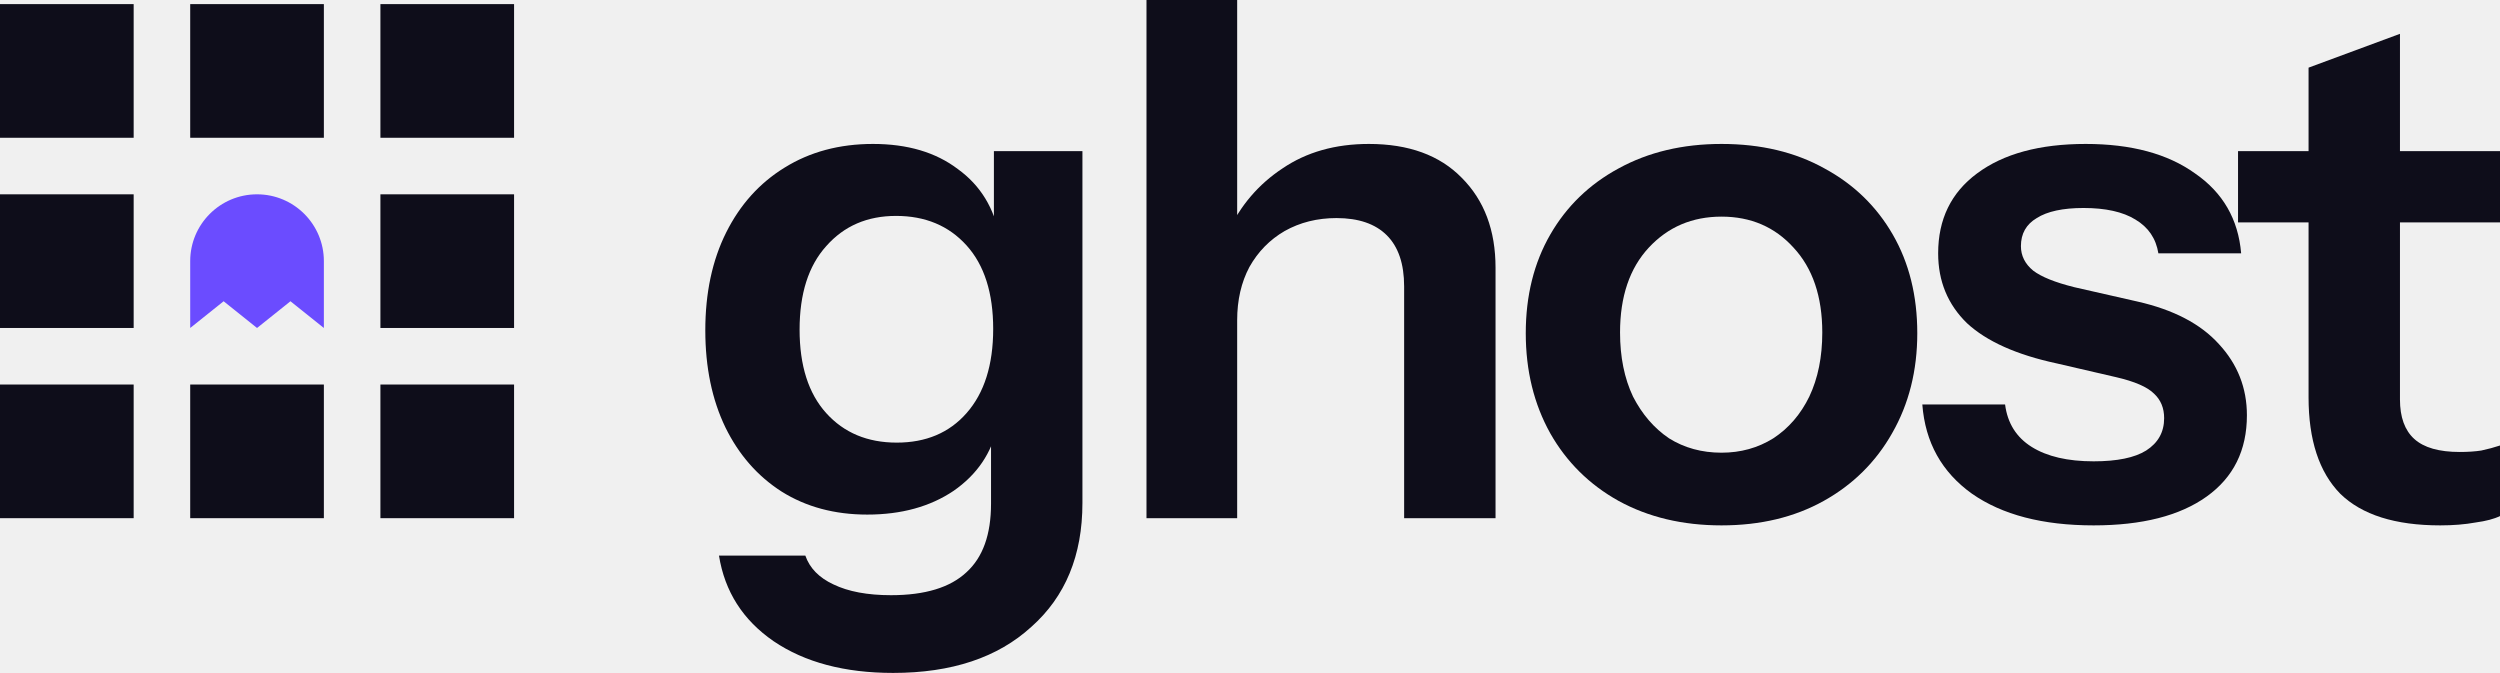
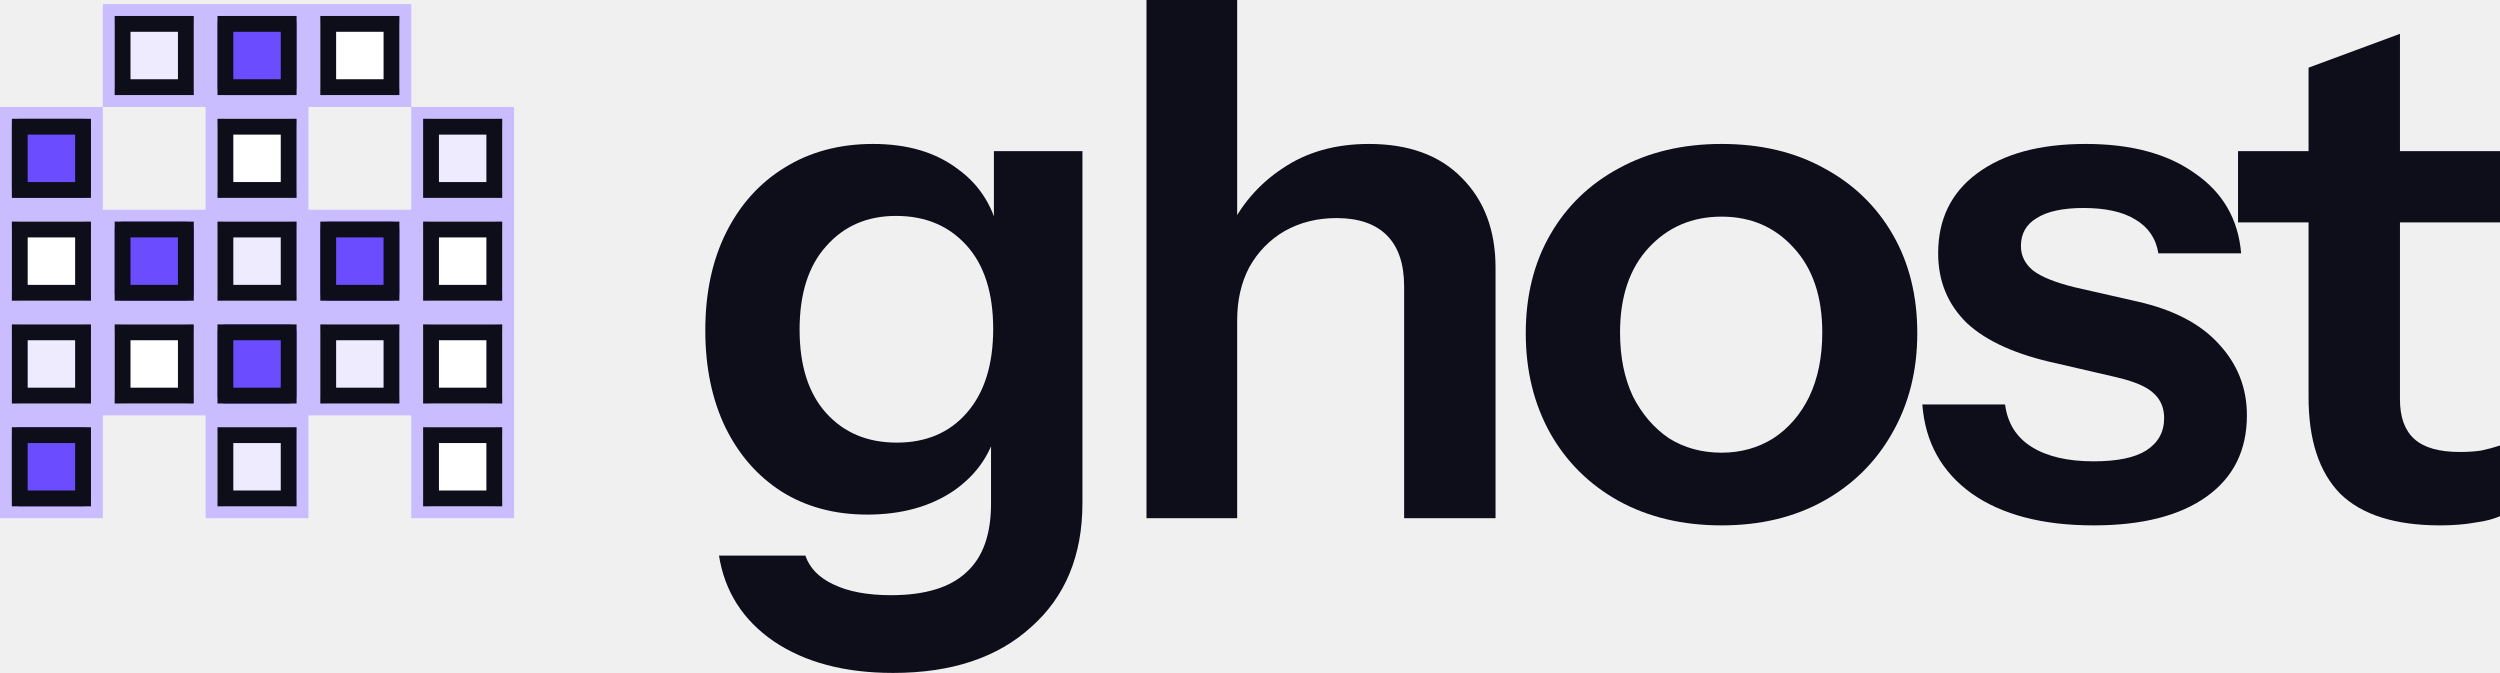
- <svg xmlns="http://www.w3.org/2000/svg" viewBox="0 0 486.313 130.9" width="486.313" height="130.9" version="1.1" id="svg24">
-   <defs id="defs28" />
-   <g fill="#0e0d1a" id="g18" transform="translate(0,0.8)">
-     <path id="rect2" d="M 0,0 H 26 V 26 H 0 Z" />
-     <path id="rect4" d="M 37,0 H 63 V 26 H 37 Z" />
-     <path id="rect6" d="m 74,0 h 26 V 26 H 74 Z" />
-     <path id="rect8" d="M 0,37 H 26 V 63 H 0 Z" />
-     <path id="rect10" d="m 74,37 h 26 V 63 H 74 Z" />
-     <path id="rect12" d="m 0,74 h 26 v 26 H 0 Z" />
-     <path id="rect14" d="m 37,74 h 26 v 26 H 37 Z" />
-     <path id="rect16" d="m 74,74 h 26 v 26 H 74 Z" />
+ <svg xmlns="http://www.w3.org/2000/svg" viewBox="0 0 486.313 130.9" width="486.313" height="130.9" role="img" aria-label="ghost">
+   <g transform="translate(0 0.8) scale(0.7692308) translate(3 3)">
+     <path fill="#C9BCFF" fill-rule="evenodd" d="M23 -3H101V23H127V127H101V101H75V127H49V101H23V127H-3V23H23Z M23 23H49V49H23Z M75 23H101V49H75Z" />
+     <rect x="26" y="0" width="20" height="20" rx="2" fill="#EEEAFF" />
+     <rect x="28" y="2" width="16" height="16" fill="none" stroke="#0E0D1A" stroke-width="4" />
+     <rect x="52" y="0" width="20" height="20" rx="2" fill="#6B4CFF" />
+     <rect x="54" y="2" width="16" height="16" fill="none" stroke="#0E0D1A" stroke-width="4" />
+     <rect x="78" y="0" width="20" height="20" rx="2" fill="#FFFFFF" />
+     <rect x="80" y="2" width="16" height="16" fill="none" stroke="#0E0D1A" stroke-width="4" />
+     <rect x="0" y="26" width="20" height="20" rx="2" fill="#6B4CFF" />
+     <rect x="2" y="28" width="16" height="16" fill="none" stroke="#0E0D1A" stroke-width="4" />
+     <rect x="52" y="26" width="20" height="20" rx="2" fill="#FFFFFF" />
+     <rect x="54" y="28" width="16" height="16" fill="none" stroke="#0E0D1A" stroke-width="4" />
+     <rect x="104" y="26" width="20" height="20" rx="2" fill="#EEEAFF" />
+     <rect x="106" y="28" width="16" height="16" fill="none" stroke="#0E0D1A" stroke-width="4" />
+     <rect x="0" y="52" width="20" height="20" rx="2" fill="#FFFFFF" />
+     <rect x="2" y="54" width="16" height="16" fill="none" stroke="#0E0D1A" stroke-width="4" />
+     <rect x="26" y="52" width="20" height="20" rx="2" fill="#6B4CFF" />
+     <rect x="28" y="54" width="16" height="16" fill="none" stroke="#0E0D1A" stroke-width="4" />
+     <rect x="52" y="52" width="20" height="20" rx="2" fill="#EEEAFF" />
+     <rect x="54" y="54" width="16" height="16" fill="none" stroke="#0E0D1A" stroke-width="4" />
+     <rect x="78" y="52" width="20" height="20" rx="2" fill="#6B4CFF" />
+     <rect x="80" y="54" width="16" height="16" fill="none" stroke="#0E0D1A" stroke-width="4" />
+     <rect x="104" y="52" width="20" height="20" rx="2" fill="#FFFFFF" />
+     <rect x="106" y="54" width="16" height="16" fill="none" stroke="#0E0D1A" stroke-width="4" />
+     <rect x="0" y="78" width="20" height="20" rx="2" fill="#EEEAFF" />
+     <rect x="2" y="80" width="16" height="16" fill="none" stroke="#0E0D1A" stroke-width="4" />
+     <rect x="26" y="78" width="20" height="20" rx="2" fill="#FFFFFF" />
+     <rect x="28" y="80" width="16" height="16" fill="none" stroke="#0E0D1A" stroke-width="4" />
+     <rect x="52" y="78" width="20" height="20" rx="2" fill="#6B4CFF" />
+     <rect x="54" y="80" width="16" height="16" fill="none" stroke="#0E0D1A" stroke-width="4" />
+     <rect x="78" y="78" width="20" height="20" rx="2" fill="#EEEAFF" />
+     <rect x="80" y="80" width="16" height="16" fill="none" stroke="#0E0D1A" stroke-width="4" />
+     <rect x="104" y="78" width="20" height="20" rx="2" fill="#FFFFFF" />
+     <rect x="106" y="80" width="16" height="16" fill="none" stroke="#0E0D1A" stroke-width="4" />
+     <rect x="0" y="104" width="20" height="20" rx="2" fill="#6B4CFF" />
+     <rect x="2" y="106" width="16" height="16" fill="none" stroke="#0E0D1A" stroke-width="4" />
+     <rect x="52" y="104" width="20" height="20" rx="2" fill="#EEEAFF" />
+     <rect x="54" y="106" width="16" height="16" fill="none" stroke="#0E0D1A" stroke-width="4" />
+     <rect x="104" y="104" width="20" height="20" rx="2" fill="#FFFFFF" />
+     <rect x="106" y="106" width="16" height="16" fill="none" stroke="#0E0D1A" stroke-width="4" />
  </g>
-   <path fill="#6b4cff" d="m 37,50.8 a 13,13 0 0 1 26,0 v 13 L 56.5,58.6 50,63.8 43.5,58.6 37,63.8 Z" id="path20" />
-   <g aria-label="ghost" id="text22" style="font-weight:600;font-size:140px;font-family:'Instrument Sans';letter-spacing:-6.3;fill:#0e0d1a" transform="translate(0,0.8)">
-     <path d="m 173.74,130.1 q -14.14,0 -23.24,-6.16 -8.96,-6.16 -10.64,-16.66 h 16.8 q 1.26,3.64 5.46,5.6 4.34,2.1 11.2,2.1 9.94,0 14.7,-4.48 4.76,-4.34 4.76,-13.3 V 81.8 l 1.26,0.28 q -1.68,7.84 -8.54,12.6 -6.86,4.62 -16.8,4.62 -9.52,0 -16.66,-4.48 -7,-4.48 -10.92,-12.46 -3.92,-8.12 -3.92,-18.9 0,-10.92 4.06,-19.04 4.06,-8.12 11.34,-12.6 7.42,-4.62 17.22,-4.62 10.08,0 16.52,4.9 6.58,4.76 8.12,13.3 l -1.12,0.14 V 28.6 h 17.22 v 68.46 q 0,15.26 -9.94,24.08 -9.8,8.96 -26.88,8.96 z m 0.7,-44.8 q 8.54,0 13.58,-5.74 5.18,-5.88 5.18,-16.38 0,-10.5 -5.18,-16.24 -5.18,-5.74 -13.72,-5.74 -8.4,0 -13.58,5.88 -5.18,5.74 -5.18,16.24 0,10.5 5.18,16.24 5.18,5.74 13.72,5.74 z" id="path38" />
-     <path d="M 223.02,100 V -0.8 h 17.64 V 100 Z m 50.12,0 V 54.92 q 0,-6.58 -3.36,-9.94 -3.36,-3.36 -9.8,-3.36 -5.6,0 -10.08,2.52 -4.34,2.52 -6.86,7 -2.38,4.48 -2.38,10.36 l -1.82,-17.08 q 3.64,-7.84 10.64,-12.46 7,-4.76 16.8,-4.76 11.62,0 18.06,6.58 6.58,6.58 6.58,17.5 V 100 Z" id="path40" />
-     <path d="m 334.88,101.4 q -11.34,0 -20.02,-4.76 -8.54,-4.76 -13.3,-13.16 -4.76,-8.54 -4.76,-19.46 0,-10.92 4.76,-19.18 4.76,-8.26 13.3,-12.88 8.68,-4.76 20.02,-4.76 11.48,0 20.02,4.76 8.54,4.62 13.3,12.88 4.76,8.26 4.76,19.18 0,10.92 -4.9,19.46 -4.76,8.4 -13.3,13.16 -8.54,4.76 -19.88,4.76 z m 0,-14.14 q 5.6,0 10.08,-2.8 4.48,-2.94 7,-8.12 2.52,-5.32 2.52,-12.46 0,-10.5 -5.6,-16.52 -5.46,-6.02 -14,-6.02 -8.54,0 -14.14,6.02 -5.6,6.02 -5.6,16.52 0,7.14 2.52,12.46 2.66,5.18 7,8.12 4.48,2.8 10.22,2.8 z" id="path42" />
-     <path d="m 407.26,101.4 q -14.84,0 -23.66,-6.16 -8.82,-6.3 -9.66,-17.36 h 16.1 q 0.7,5.46 5.18,8.26 4.48,2.8 12.04,2.8 6.86,0 10.22,-2.1 3.5,-2.24 3.5,-6.3 0,-2.94 -1.96,-4.76 -1.96,-1.96 -7.42,-3.22 l -11.48,-2.66 q -11.76,-2.52 -17.5,-7.84 -5.6,-5.46 -5.6,-13.58 0,-9.94 7.56,-15.54 7.7,-5.74 21.14,-5.74 13.3,0 21.28,5.74 8.12,5.6 8.96,15.54 h -16.1 q -0.7,-4.34 -4.48,-6.58 -3.64,-2.24 -10.08,-2.24 -6.02,0 -9.1,1.96 -3.08,1.82 -3.08,5.46 0,2.8 2.38,4.76 2.38,1.82 7.98,3.22 l 12.32,2.8 q 10.5,2.38 15.82,8.26 5.46,5.88 5.46,13.86 0,10.22 -7.84,15.82 -7.84,5.6 -21.98,5.6 z" id="path44" />
-     <path d="m 474.693,101.4 q -13.16,0 -19.46,-6.16 -6.16,-6.3 -6.16,-18.76 V 12.36 l 17.78,-6.58 V 76.9 q 0,5.18 2.8,7.7 2.8,2.52 8.82,2.52 2.38,0 4.2,-0.28 1.96,-0.42 3.64,-0.98 v 13.72 q -1.68,0.84 -4.76,1.26 -3.08,0.56 -6.86,0.56 z m -39.34,-58.94 V 28.6 h 50.96 v 13.86 z" id="path46" />
+   <g fill="#0e0d1a" transform="translate(0 0.8)">
+     <path d="m 173.74,130.1 q -14.14,0 -23.24,-6.16 -8.96,-6.16 -10.64,-16.66 h 16.8 q 1.26,3.64 5.46,5.6 4.34,2.1 11.2,2.1 9.94,0 14.7,-4.48 4.76,-4.34 4.76,-13.3 V 81.8 l 1.26,0.28 q -1.68,7.84 -8.54,12.6 -6.86,4.62 -16.8,4.62 -9.52,0 -16.66,-4.48 -7,-4.48 -10.92,-12.46 -3.92,-8.12 -3.92,-18.9 0,-10.92 4.06,-19.04 4.06,-8.12 11.34,-12.6 7.42,-4.62 17.22,-4.62 10.08,0 16.52,4.9 6.58,4.76 8.12,13.3 l -1.12,0.14 V 28.6 h 17.22 v 68.46 q 0,15.26 -9.94,24.08 -9.8,8.96 -26.88,8.96 z m 0.7,-44.8 q 8.54,0 13.58,-5.74 5.18,-5.88 5.18,-16.38 0,-10.5 -5.18,-16.24 -5.18,-5.74 -13.72,-5.74 -8.4,0 -13.58,5.88 -5.18,5.74 -5.18,16.24 0,10.5 5.18,16.24 5.18,5.74 13.72,5.74 z" />
+     <path d="M 223.02,100 V -0.8 h 17.64 V 100 Z m 50.12,0 V 54.92 q 0,-6.58 -3.36,-9.94 -3.36,-3.36 -9.8,-3.36 -5.6,0 -10.08,2.52 -4.34,2.52 -6.86,7 -2.38,4.48 -2.38,10.36 l -1.82,-17.08 q 3.64,-7.84 10.64,-12.46 7,-4.76 16.8,-4.76 11.62,0 18.06,6.58 6.58,6.58 6.58,17.5 V 100 Z" />
+     <path d="m 334.88,101.4 q -11.34,0 -20.02,-4.76 -8.54,-4.76 -13.3,-13.16 -4.76,-8.54 -4.76,-19.46 0,-10.92 4.76,-19.18 4.76,-8.26 13.3,-12.88 8.68,-4.76 20.02,-4.76 11.48,0 20.02,4.76 8.54,4.62 13.3,12.88 4.76,8.26 4.76,19.18 0,10.92 -4.9,19.46 -4.76,8.4 -13.3,13.16 -8.54,4.76 -19.88,4.76 z m 0,-14.14 q 5.6,0 10.08,-2.8 4.48,-2.94 7,-8.12 2.52,-5.32 2.52,-12.46 0,-10.5 -5.6,-16.52 -5.46,-6.02 -14,-6.02 -8.54,0 -14.14,6.02 -5.6,6.02 -5.6,16.52 0,7.14 2.52,12.46 2.66,5.18 7,8.12 4.48,2.8 10.22,2.8 z" />
+     <path d="m 407.26,101.4 q -14.84,0 -23.66,-6.16 -8.82,-6.3 -9.66,-17.36 h 16.1 q 0.7,5.46 5.18,8.26 4.48,2.8 12.04,2.8 6.86,0 10.22,-2.1 3.5,-2.24 3.5,-6.3 0,-2.94 -1.96,-4.76 -1.96,-1.96 -7.42,-3.22 l -11.48,-2.66 q -11.76,-2.52 -17.5,-7.84 -5.6,-5.46 -5.6,-13.58 0,-9.94 7.56,-15.54 7.7,-5.74 21.14,-5.74 13.3,0 21.28,5.74 8.12,5.6 8.96,15.54 h -16.1 q -0.7,-4.34 -4.48,-6.58 -3.64,-2.24 -10.08,-2.24 -6.02,0 -9.1,1.96 -3.08,1.82 -3.08,5.46 0,2.8 2.38,4.76 2.38,1.82 7.98,3.22 l 12.32,2.8 q 10.5,2.38 15.82,8.26 5.46,5.88 5.46,13.86 0,10.22 -7.84,15.82 -7.84,5.6 -21.98,5.6 z" />
+     <path d="m 474.693,101.4 q -13.16,0 -19.46,-6.16 -6.16,-6.3 -6.16,-18.76 V 12.36 l 17.78,-6.58 V 76.9 q 0,5.18 2.8,7.7 2.8,2.52 8.82,2.52 2.38,0 4.2,-0.28 1.96,-0.42 3.64,-0.98 v 13.72 q -1.68,0.84 -4.76,1.26 -3.08,0.56 -6.86,0.56 z m -39.34,-58.94 V 28.6 h 50.96 v 13.86 z" />
  </g>
</svg>
